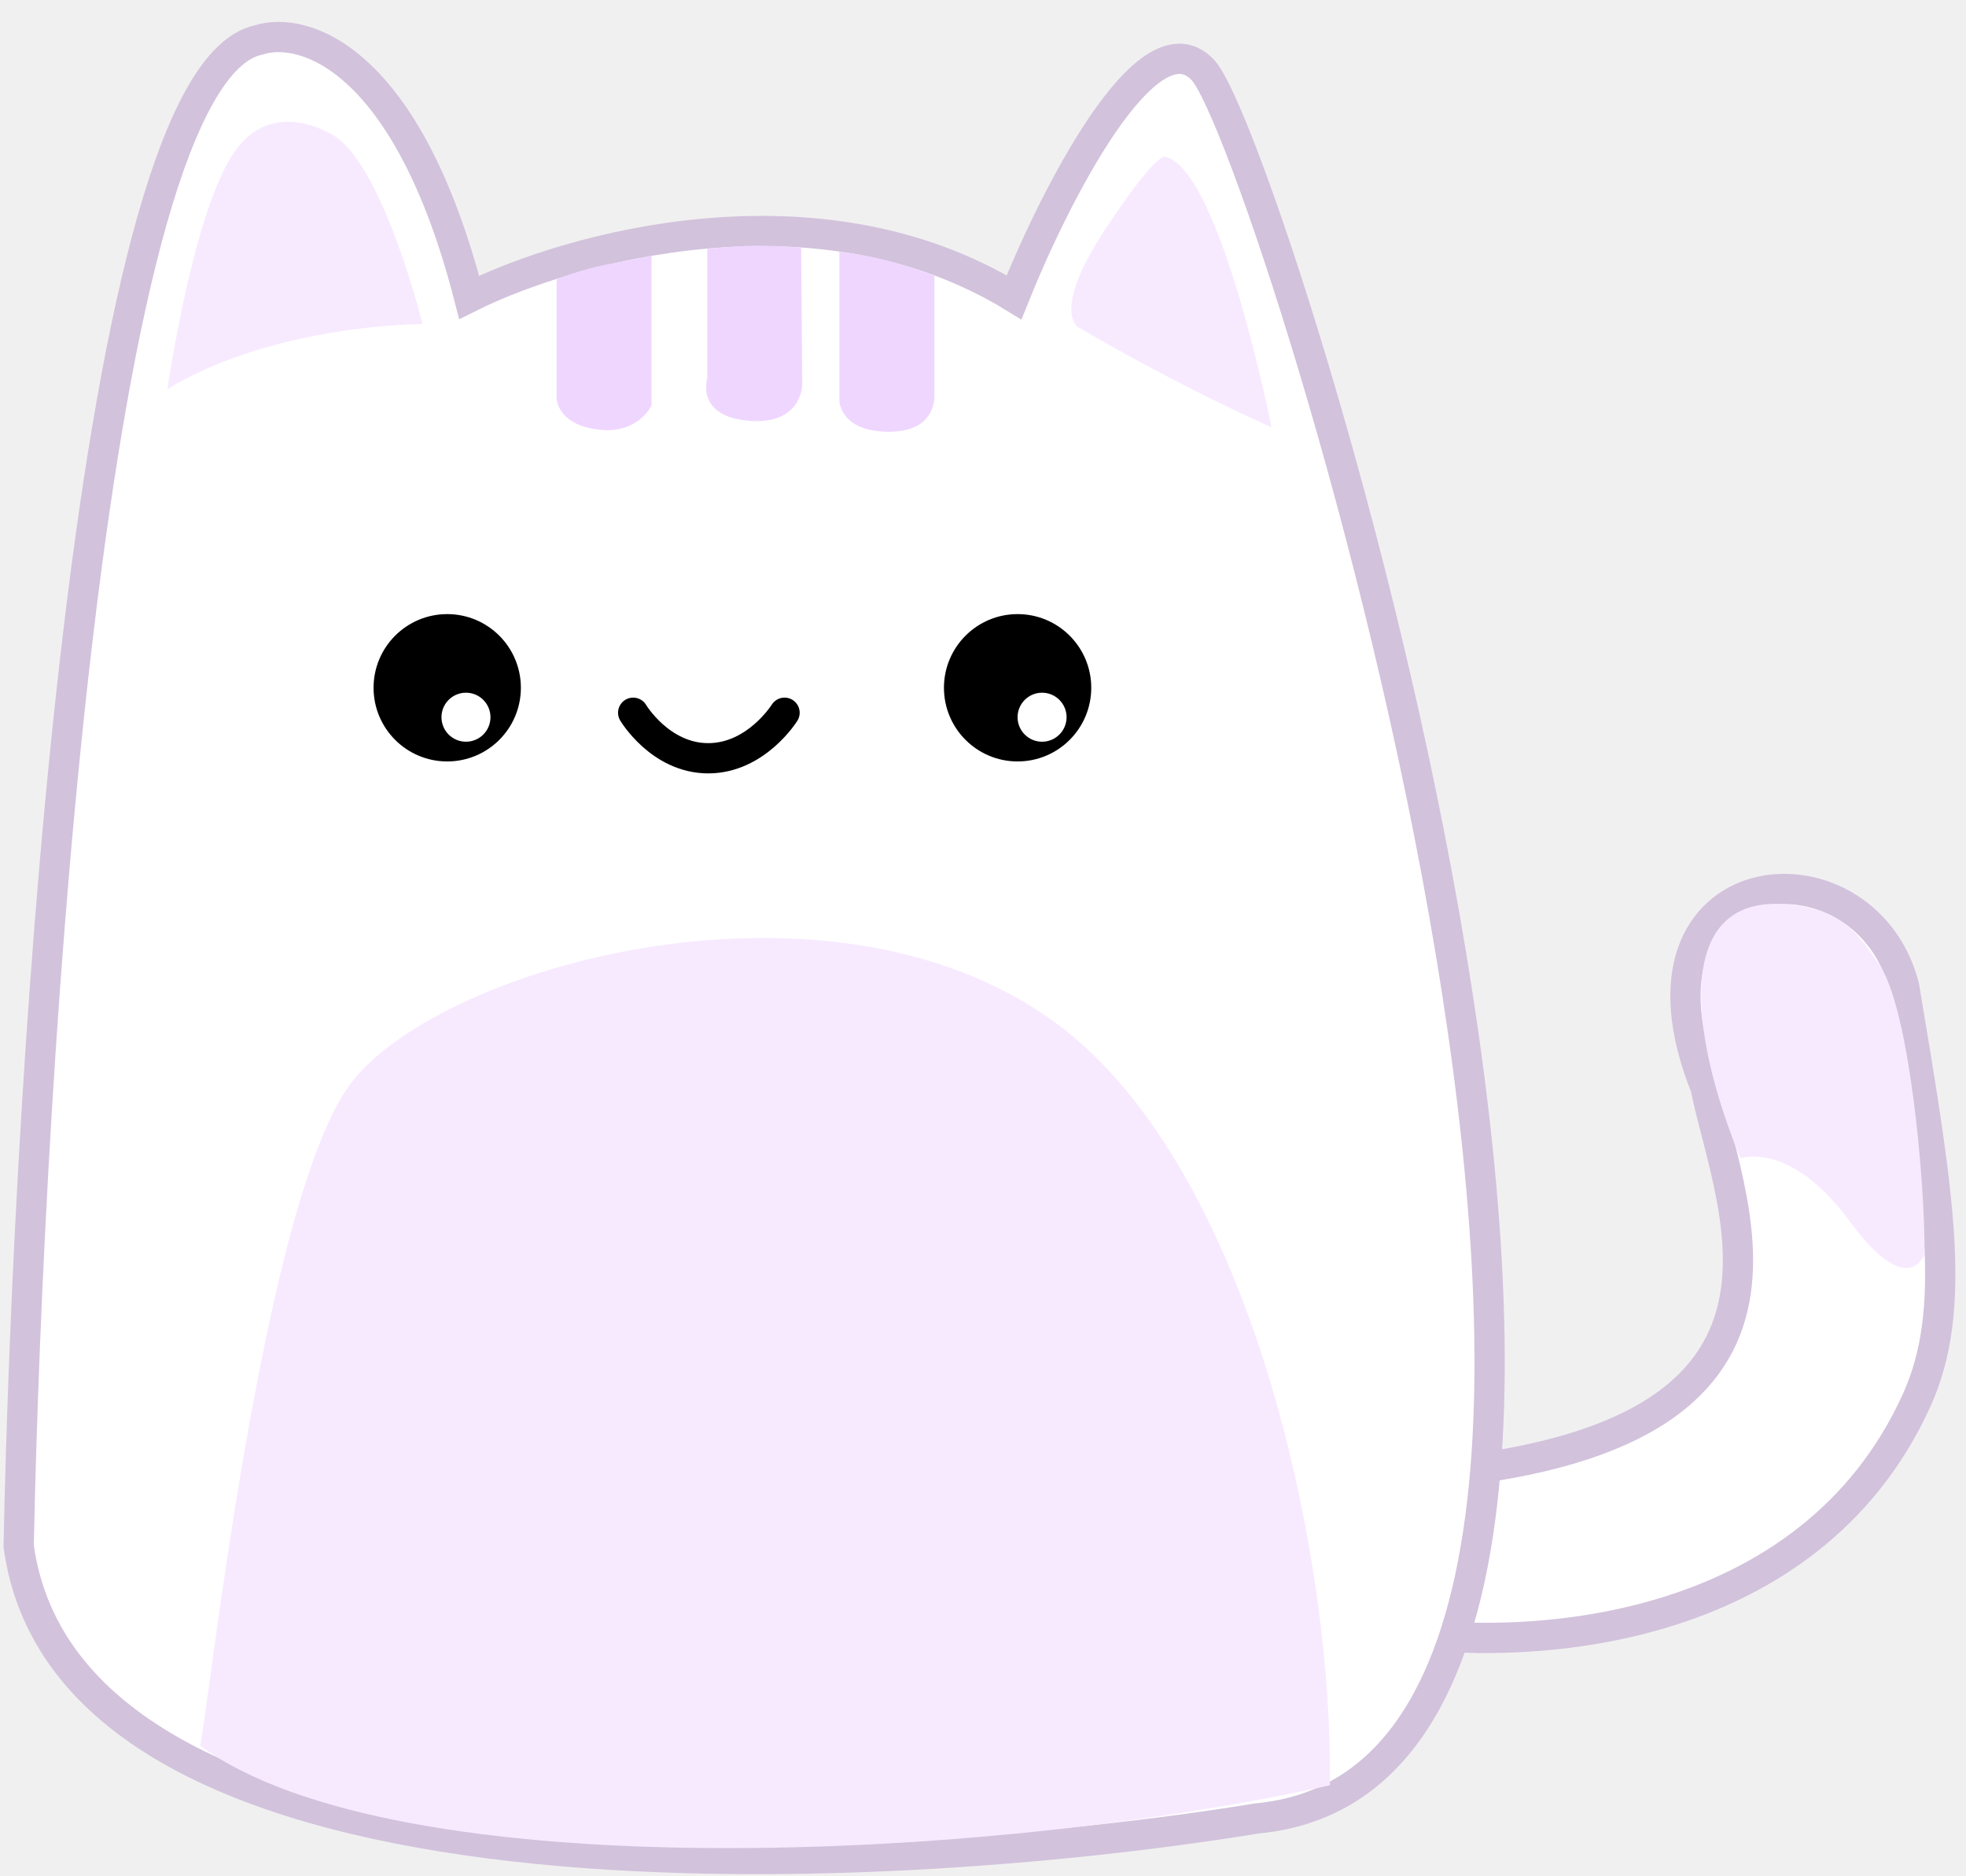
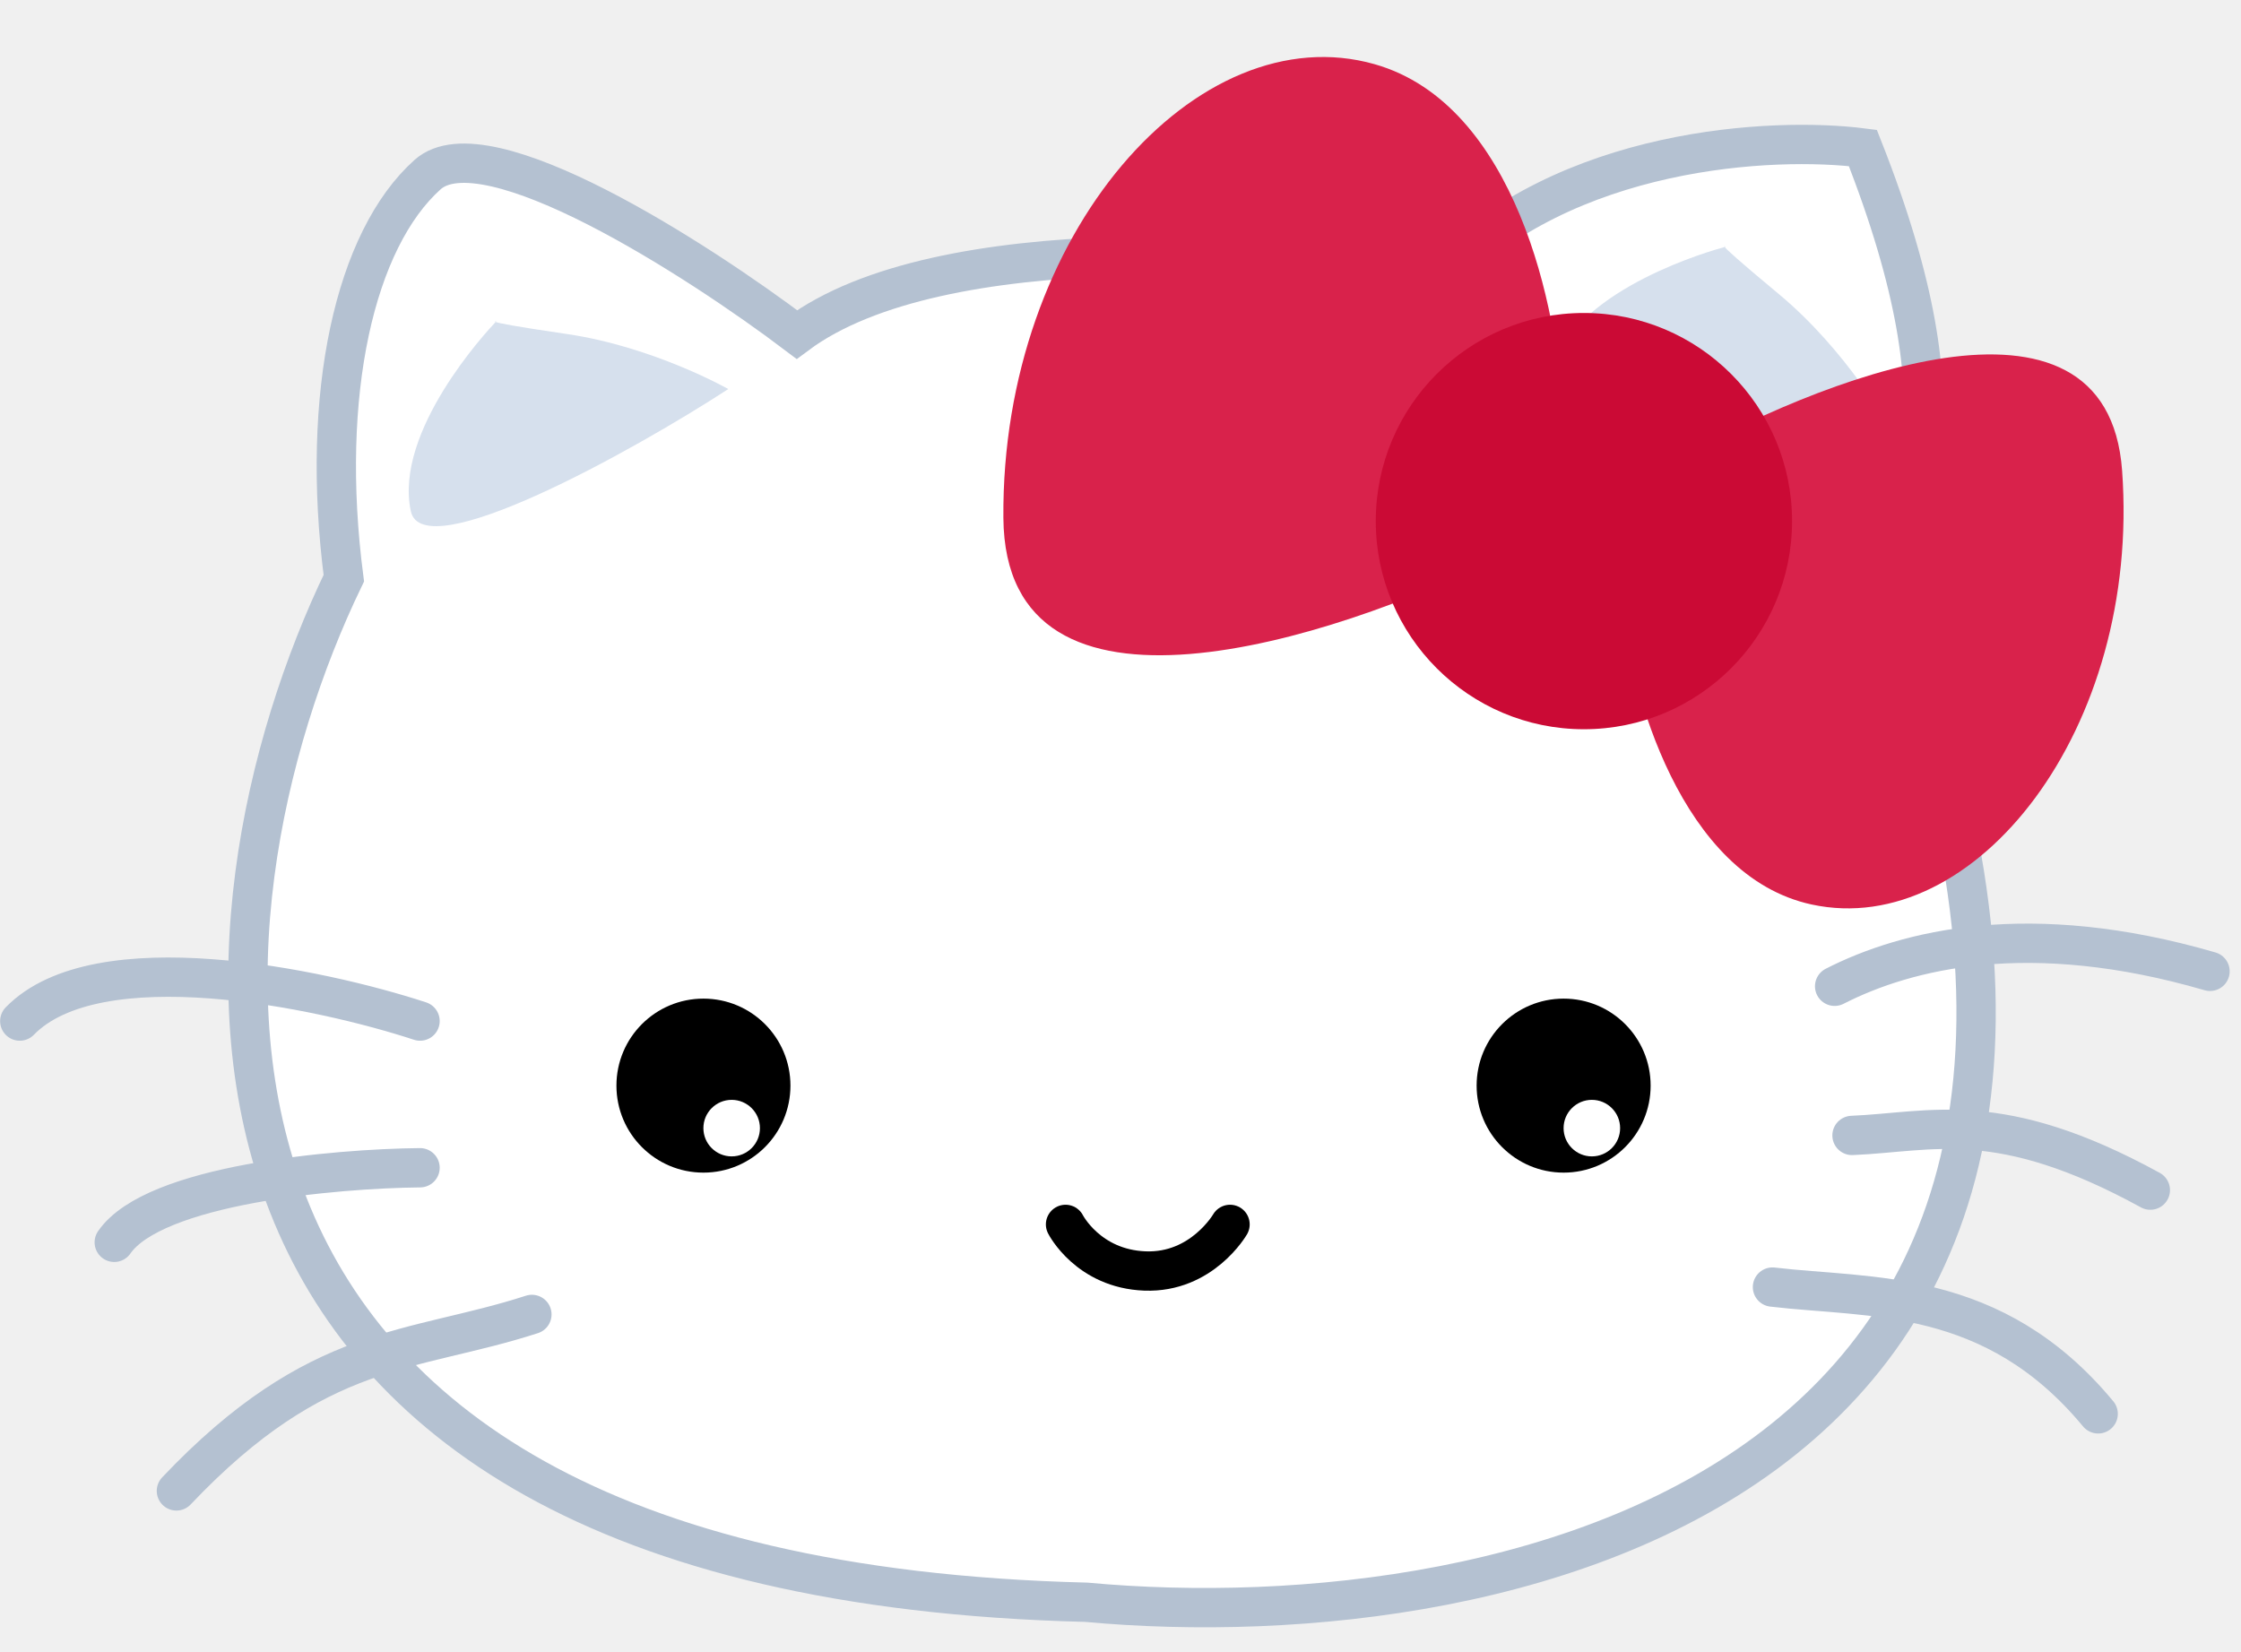
- <svg xmlns="http://www.w3.org/2000/svg" width="65" height="62" viewBox="0 0 65 62" fill="none">
-   <path d="M56.388 35.938C53.351 28.338 61.647 27.514 62.955 32.609C64.12 39.57 64.736 43.274 63.364 46.293C59.83 54.072 50.477 54.757 45.342 53.811V48.846C61.271 48.165 57.224 40.117 56.388 35.938Z" fill="white" stroke="#D2C2DC" />
-   <path d="M33.526 9.829C27.057 5.858 18.821 8.175 15.511 9.829C13.469 1.885 10.026 0.846 8.56 1.319C3 2.453 0.948 34.984 0.617 51.108C2.319 63.477 28.8 62.187 41.566 60.106C58.769 58.484 42.037 4.723 39.768 2.312C37.952 0.382 34.85 6.52 33.526 9.829Z" fill="white" stroke="#D2C2DC" />
-   <circle cx="14.786" cy="22.734" r="2.435" fill="black" />
-   <circle cx="33.644" cy="22.734" r="2.435" fill="black" />
-   <path d="M20.934 23.559C20.934 23.559 21.829 25.064 23.416 25.064C25.003 25.064 25.939 23.559 25.939 23.559" stroke="black" stroke-linecap="round" />
-   <path d="M11.69 35.69C8.671 39.377 6.813 57.242 6.613 57.703C13.11 62.452 32.628 61.54 43.97 59.01C44.07 51.822 41.652 40.014 35.978 34.705C28.886 28.07 15.047 31.588 11.69 35.69Z" fill="#F7EAFF" />
-   <path d="M42.04 14.122C42.04 14.122 39.233 12.91 35.659 10.822C35.659 10.822 34.727 10.331 36.542 7.58C38.357 4.83 38.555 5.192 38.555 5.192C40.367 5.685 42.04 14.122 42.04 14.122Z" fill="#F7EAFF" />
-   <path d="M13.969 10.713C13.969 10.713 9.111 10.7 5.535 12.86C5.535 12.86 6.339 7.258 7.663 5.152C8.986 3.045 11.128 4.54 11.128 4.54C12.751 5.734 13.969 10.713 13.969 10.713Z" fill="#F7EAFF" />
-   <path d="M18.403 13.176V9.229C18.403 9.229 19.232 8.892 20.134 8.729C21.036 8.566 21.542 8.452 21.542 8.452V13.394C21.542 13.394 21.116 14.369 19.769 14.199C18.423 14.029 18.403 13.176 18.403 13.176Z" fill="#EFD6FF" />
-   <path d="M30.893 13.034L30.893 9.113C30.893 9.113 30.08 8.8 29.249 8.595C28.417 8.389 27.751 8.318 27.751 8.318V13.252C27.751 13.252 27.777 14.272 29.394 14.272C31.01 14.272 30.893 13.034 30.893 13.034Z" fill="#EFD6FF" />
-   <path d="M23.384 12.515V8.228C23.384 8.228 24.314 8.12 25.021 8.12C25.727 8.12 26.487 8.184 26.487 8.184L26.523 12.714C26.523 12.714 26.523 14.057 24.755 13.908C22.987 13.759 23.384 12.515 23.384 12.515Z" fill="#EFD6FF" />
-   <circle cx="34.453" cy="23.707" r="0.81" fill="white" />
-   <circle cx="15.406" cy="23.707" r="0.81" fill="white" />
-   <path d="M58.916 29.881C55.479 29.703 55.743 33.884 57.542 38.289C57.542 38.289 59.172 37.682 61.142 40.354C63.111 43.026 63.629 41.451 63.629 41.451C63.65 39.099 63.125 33.2 62.094 31.825C61.564 31.118 61.043 29.992 58.916 29.881Z" fill="#F7EAFF" />
+ <svg xmlns="http://www.w3.org/2000/svg" width="57" height="42" viewBox="0 0 57 42" fill="none">
+   <path d="M10.875 4.442C12.347 3.125 17.75 6.605 20.268 8.509C23.909 5.798 32.695 6.411 36.633 7.057C39.809 3.726 45.122 3.474 47.382 3.764C50.17 10.814 48.544 13.286 47.382 13.642C57.53 37.734 38.441 41.756 27.627 40.755C2.76 40.136 4.677 23.131 8.745 14.707C8.133 10.003 9.035 6.088 10.875 4.442Z" fill="white" stroke="#B4C1D1" />
+   <path d="M27.102 31.144C27.102 31.144 27.676 32.275 29.124 32.329C30.572 32.383 31.286 31.144 31.286 31.144" stroke="black" stroke-linecap="round" />
+   <path d="M46.664 25.087C48.496 24.152 51.623 23.37 56.212 24.707M47.106 28.881C49.13 28.797 50.841 28.159 54.694 30.272M45.083 32.738C47.57 33.033 50.694 32.738 53.367 35.963M10.684 25.972C8.112 25.129 2.476 23.949 0.503 25.972M13.529 33.434C10.473 34.424 8.093 34.119 4.487 37.923M10.684 29.703C8.513 29.724 3.918 30.133 2.906 31.6" stroke="#B4C1D1" stroke-linecap="round" />
+   <path d="M43.891 6.277C43.891 6.277 43.883 6.279 43.867 6.283C43.916 6.346 44.183 6.598 45.248 7.483C46.971 8.916 48.027 10.824 48.027 10.824C45.099 10.907 39.031 10.644 39.517 9.264C40.206 7.306 43.556 6.366 43.867 6.283C43.837 6.244 43.891 6.277 43.891 6.277Z" fill="#D6E0ED" />
+   <circle cx="17.892" cy="27.614" r="2.213" fill="black" />
+   <circle cx="39.771" cy="27.614" r="2.213" fill="black" />
+   <circle cx="18.61" cy="28.695" r="0.719" fill="white" />
+   <circle cx="40.489" cy="28.695" r="0.719" fill="white" />
+   <path d="M53.976 11.97C53.593 6.706 46.159 9.657 42.49 11.791L41.234 15.29C41.464 17.564 42.754 22.29 46.08 23.007C50.237 23.905 54.455 18.551 53.976 11.97Z" fill="#D9224B" />
+   <path d="M25.521 13.172C25.565 18.972 33.927 16.267 38.102 14.189L39.729 10.442C39.64 7.933 38.563 2.658 34.967 1.634C30.472 0.353 25.466 5.923 25.521 13.172Z" fill="#D9224B" />
+   <circle cx="40.287" cy="13.255" r="5.294" fill="#CB0A35" />
+   <path d="M12.624 8.173C12.624 8.173 12.618 8.179 12.607 8.19C12.682 8.219 13.041 8.294 14.411 8.495C16.628 8.819 18.524 9.896 18.524 9.896C16.069 11.493 10.755 14.433 10.449 13.002C10.016 10.973 12.385 8.424 12.607 8.19C12.561 8.173 12.624 8.173 12.624 8.173Z" fill="#D6E0ED" />
</svg>
